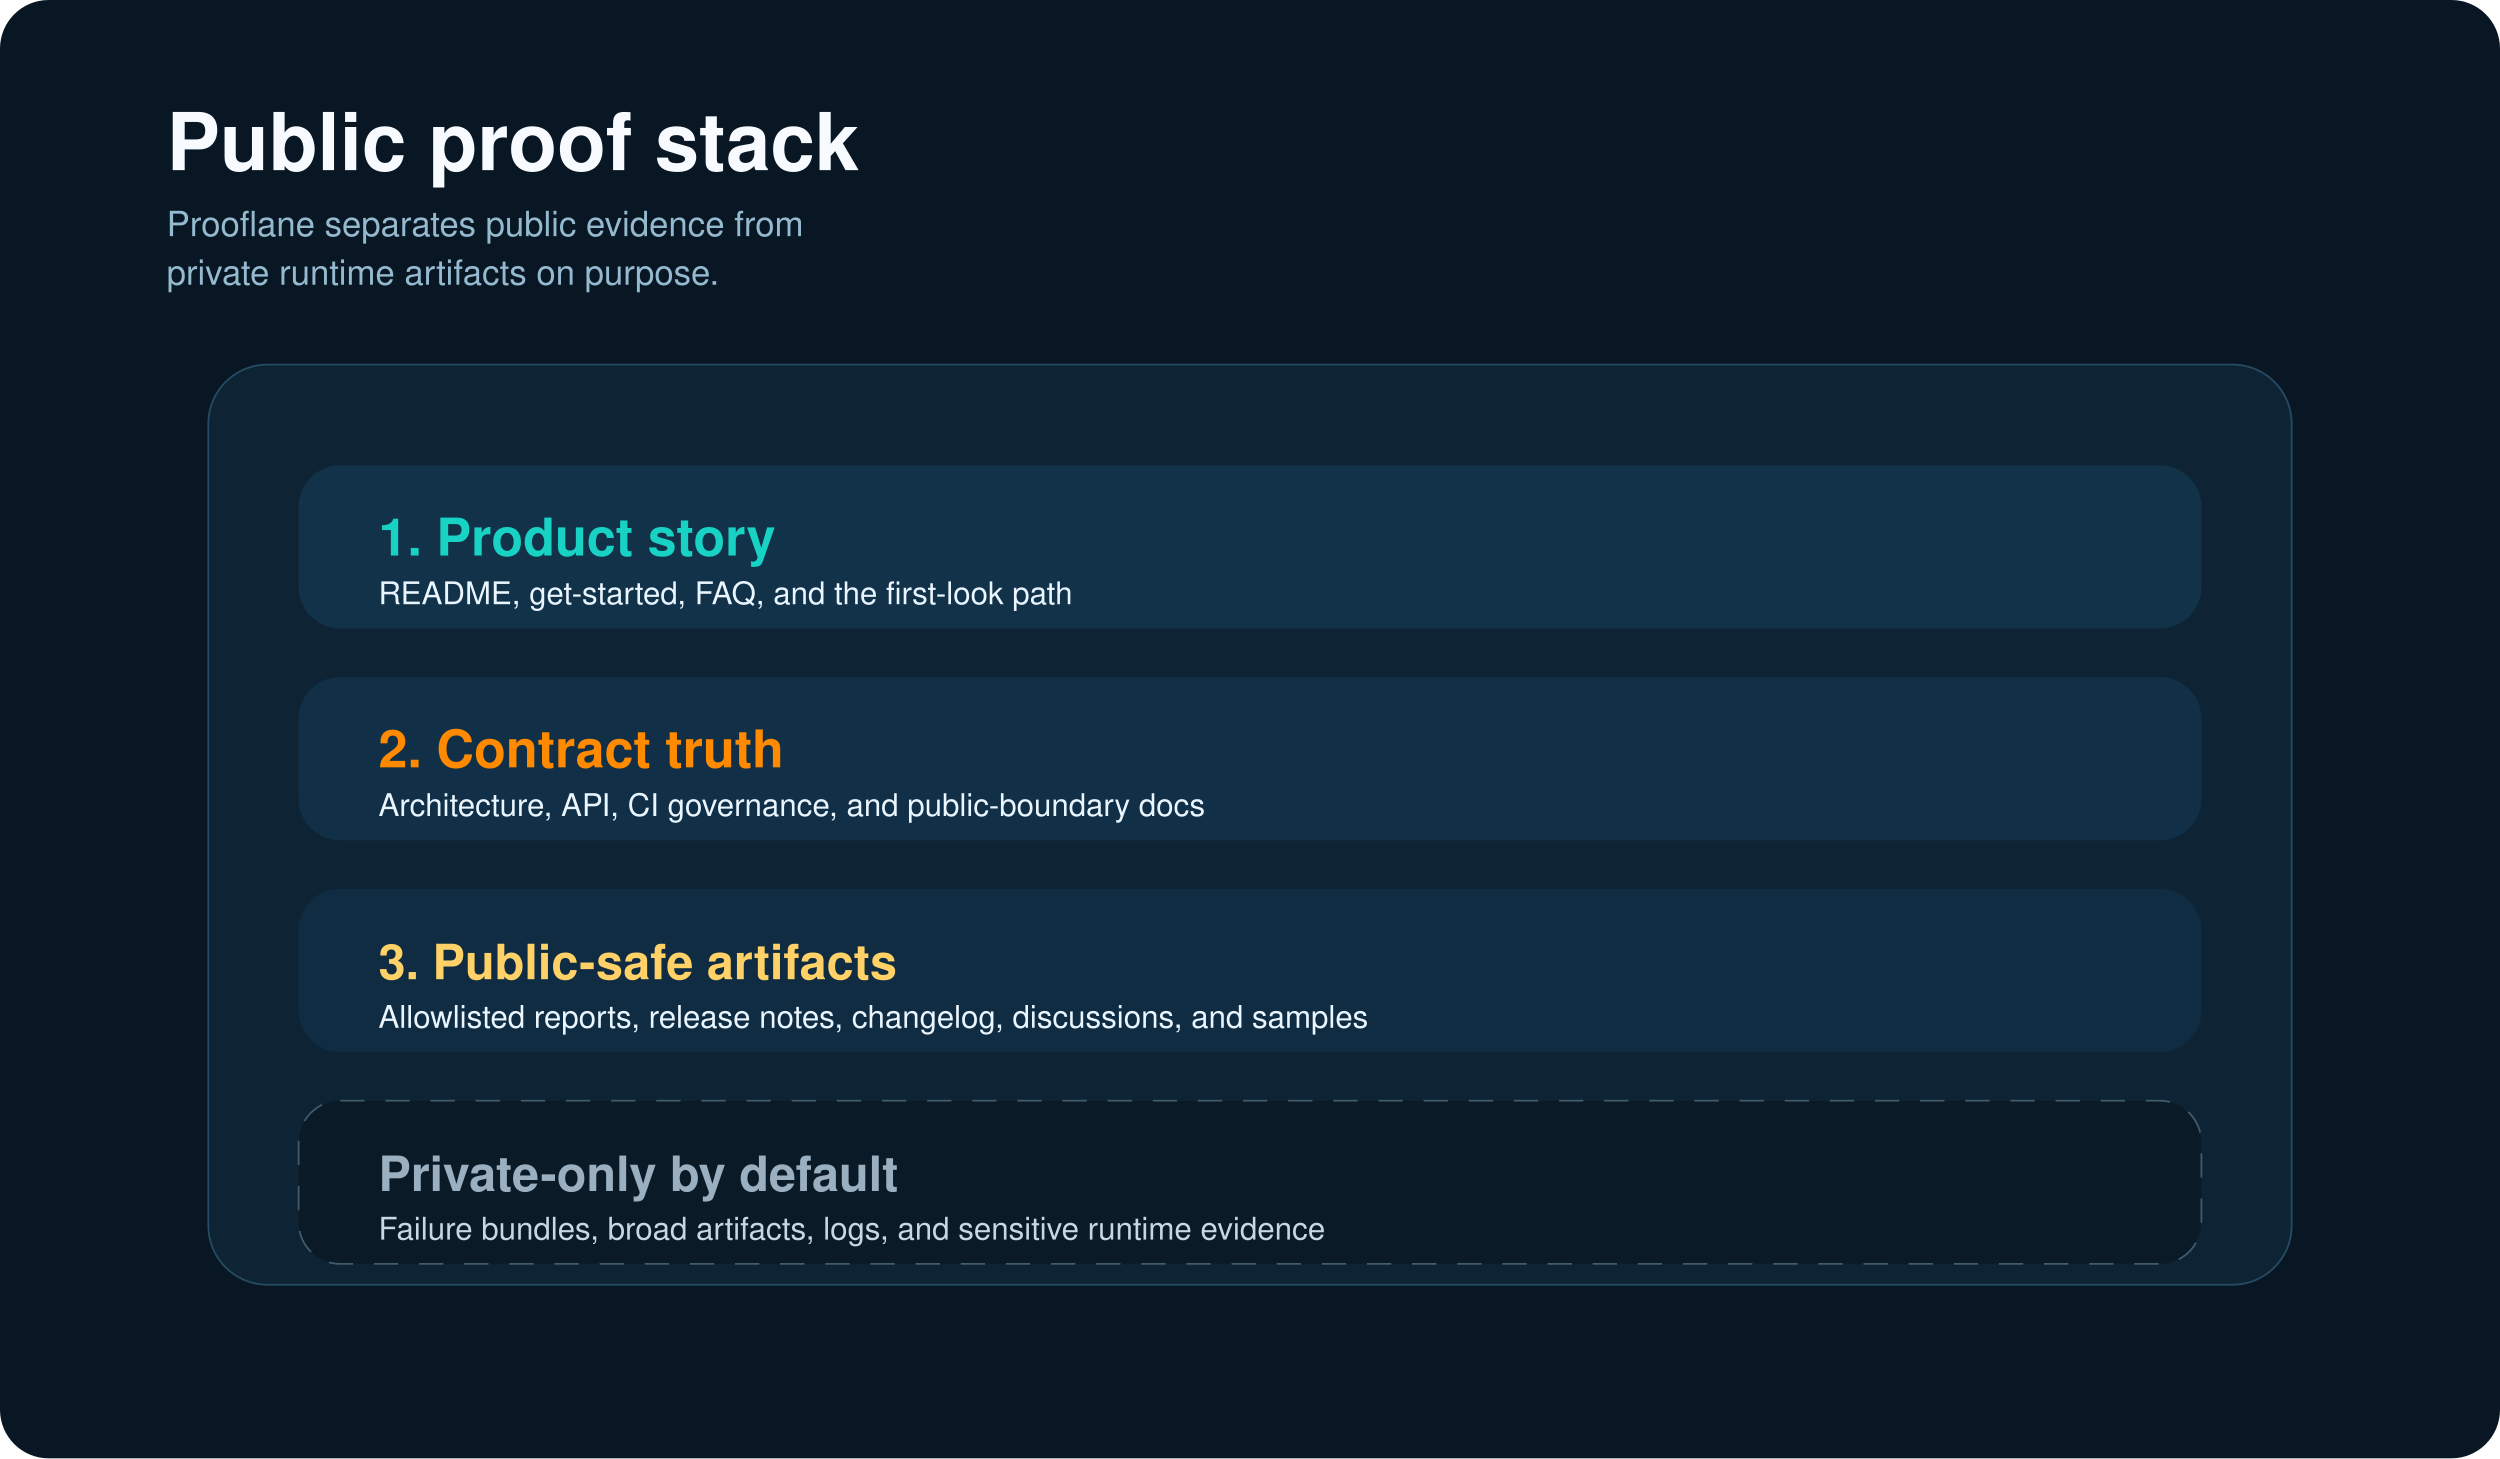
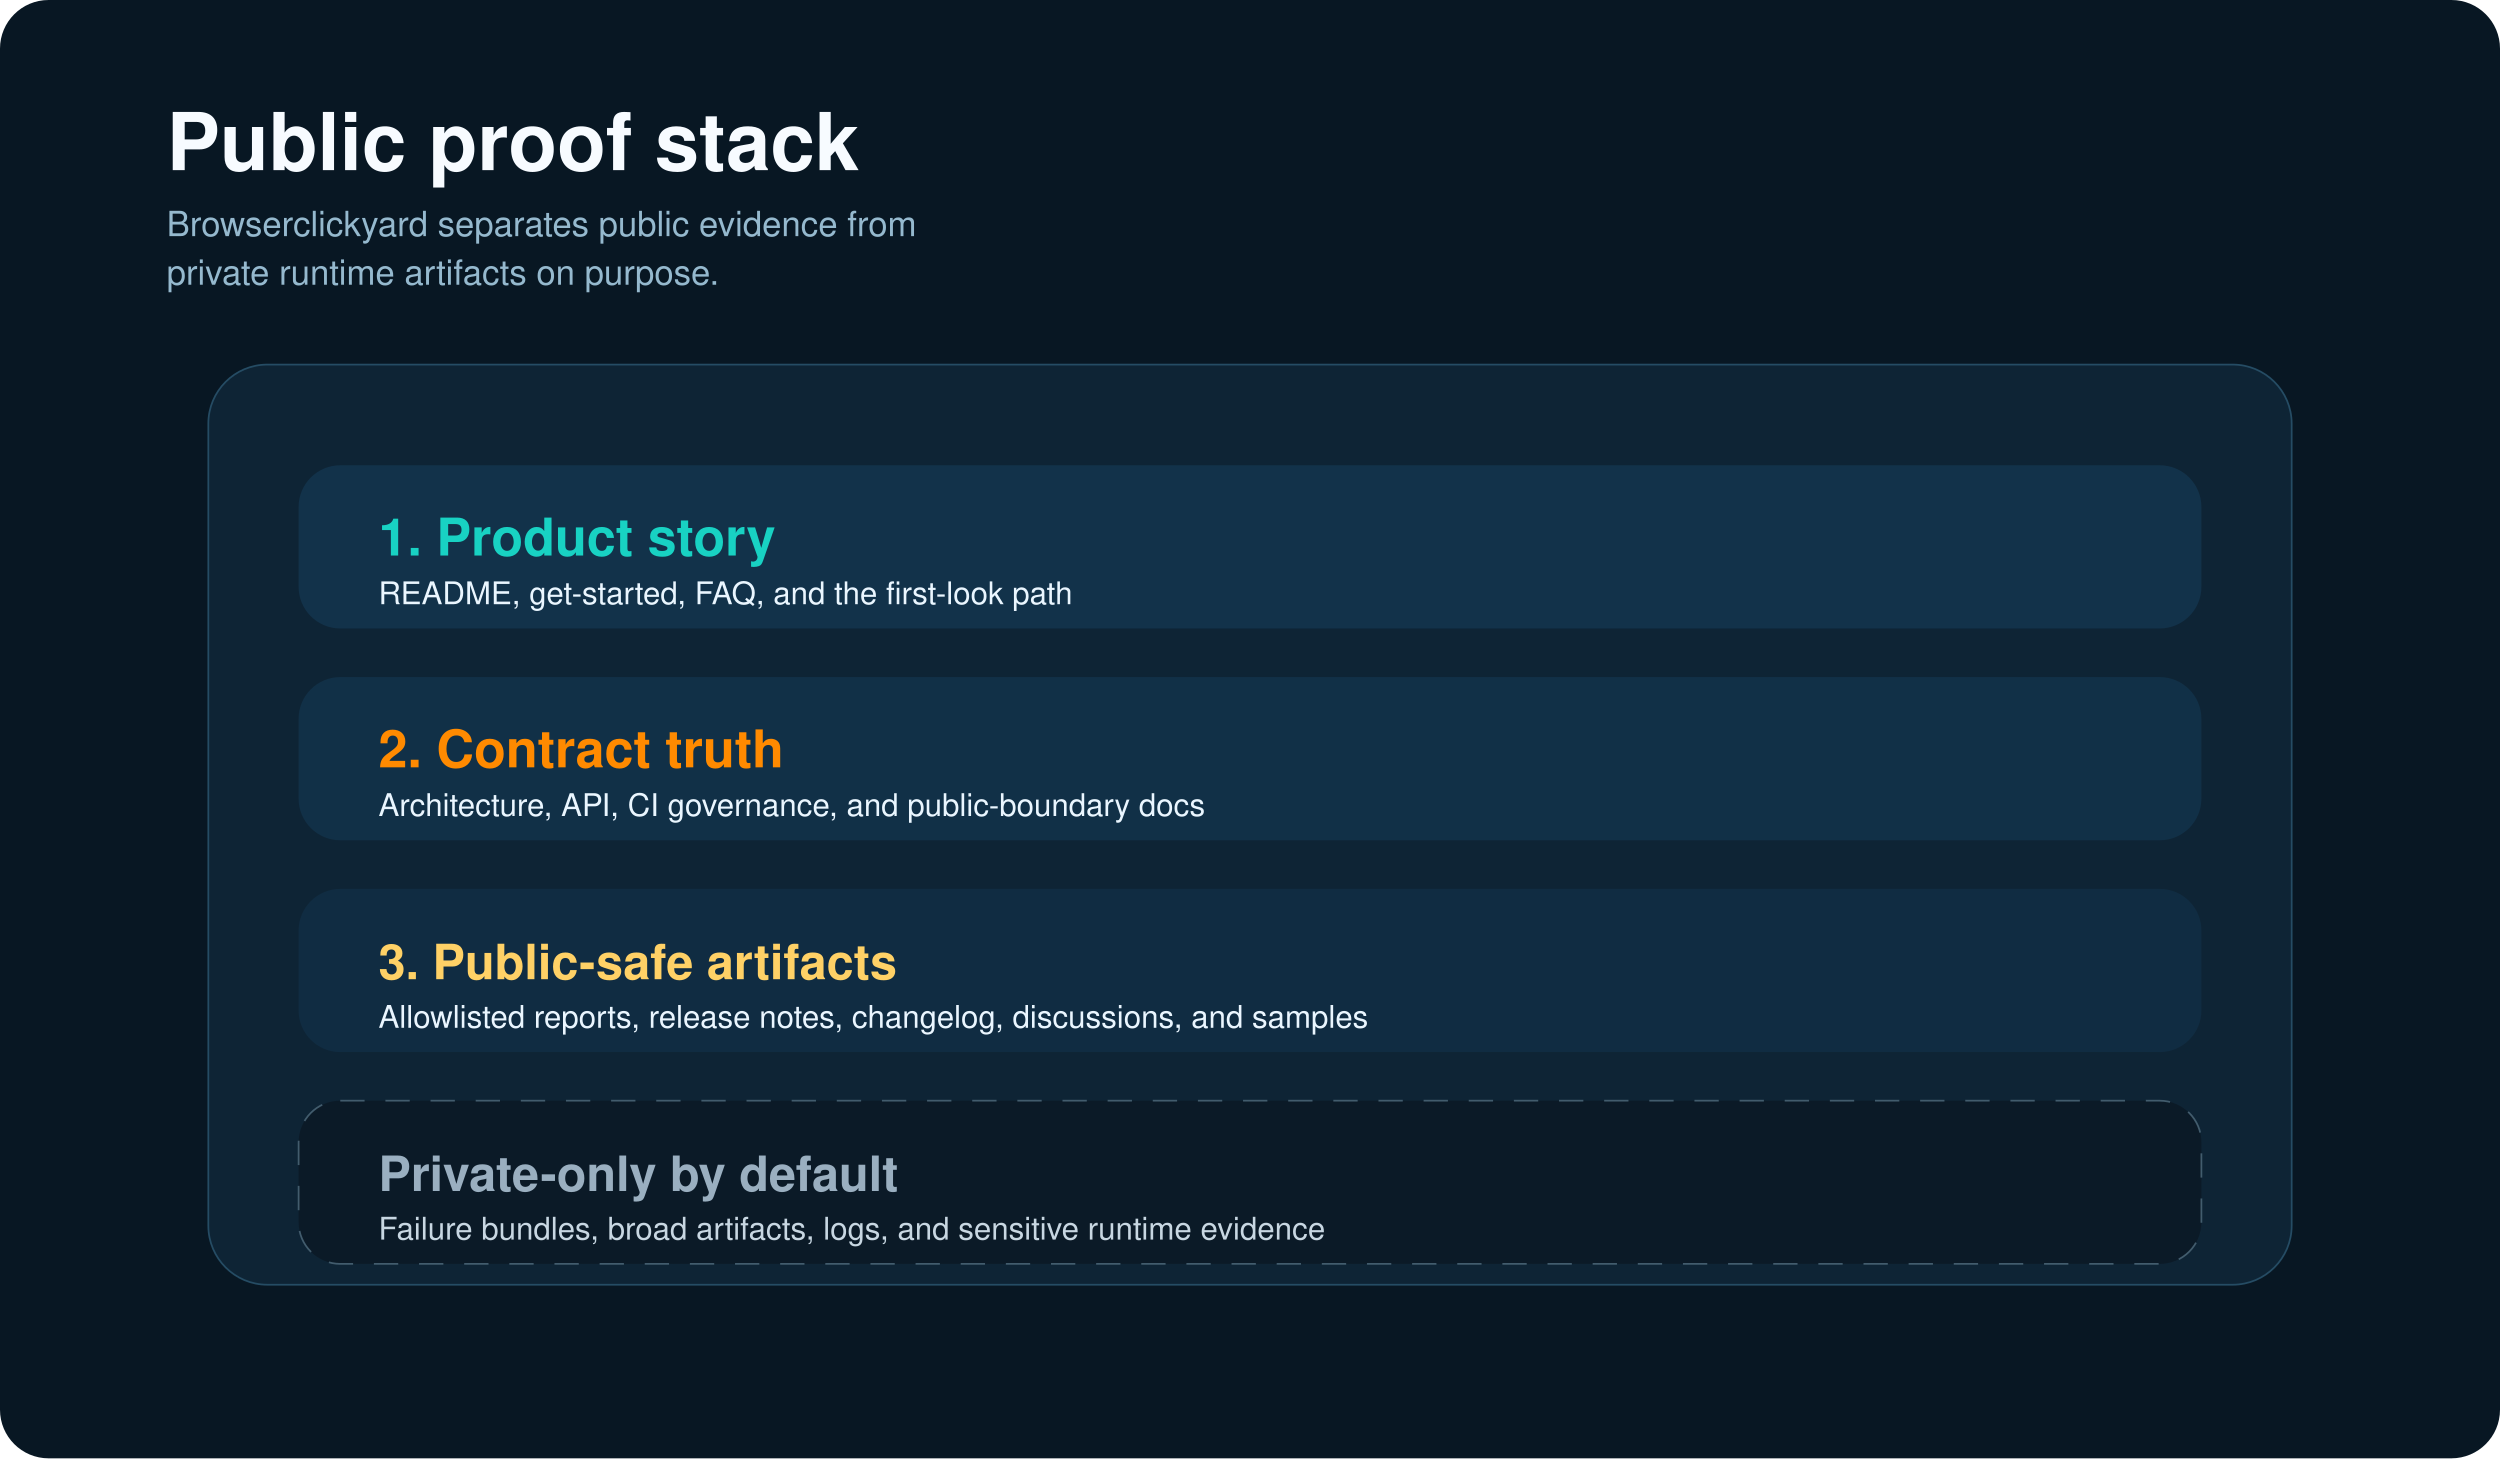
<svg xmlns="http://www.w3.org/2000/svg" width="1440" height="840" viewBox="0 0 1440 840" fill="none">
  <rect width="1440" height="840" rx="28" fill="#081723" />
  <text x="96" y="98" fill="#F7FBFF" font-family="Helvetica, Arial, sans-serif" font-size="46" font-weight="700">Public proof stack</text>
-   <text x="96" y="136" fill="#95B9CE" font-family="Helvetica, Arial, sans-serif" font-size="20">Prooflane separates public evidence from</text>
+   <text x="96" y="136" fill="#95B9CE" font-family="Helvetica, Arial, sans-serif" font-size="20">Browserclickyard separates public evidence from</text>
  <text x="96" y="164" fill="#95B9CE" font-family="Helvetica, Arial, sans-serif" font-size="20">private runtime artifacts on purpose.</text>
  <rect x="120" y="210" width="1200" height="530" rx="34" fill="#0E2435" stroke="#254C64" />
  <rect x="172" y="268" width="1096" height="94" rx="24" fill="#12324A" />
  <text x="218" y="320" fill="#18D2C3" font-family="Helvetica, Arial, sans-serif" font-size="30" font-weight="700">1. Product story</text>
  <text x="218" y="348" fill="#EAF6FF" font-family="Helvetica, Arial, sans-serif" font-size="18">README, get-started, FAQ, and the first-look path</text>
  <rect x="172" y="390" width="1096" height="94" rx="24" fill="#113047" />
  <text x="218" y="442" fill="#FF8A00" font-family="Helvetica, Arial, sans-serif" font-size="30" font-weight="700">2. Contract truth</text>
  <text x="218" y="470" fill="#EAF6FF" font-family="Helvetica, Arial, sans-serif" font-size="18">Architecture, API, CI governance, and public-boundary docs</text>
  <rect x="172" y="512" width="1096" height="94" rx="24" fill="#102C42" />
  <text x="218" y="564" fill="#FFD166" font-family="Helvetica, Arial, sans-serif" font-size="28" font-weight="700">3. Public-safe artifacts</text>
  <text x="218" y="592" fill="#EAF6FF" font-family="Helvetica, Arial, sans-serif" font-size="18">Allowlisted reports, release notes, changelog, discussions, and samples</text>
  <rect x="172" y="634" width="1096" height="94" rx="24" fill="#0B1A27" stroke="#425C6D" stroke-dasharray="14 12" />
  <text x="218" y="686" fill="#9AAFC0" font-family="Helvetica, Arial, sans-serif" font-size="28" font-weight="700">Private-only by default</text>
  <text x="218" y="714" fill="#C8D7E2" font-family="Helvetica, Arial, sans-serif" font-size="18">Failure bundles, broad artifacts, logs, and sensitive runtime evidence</text>
</svg>
